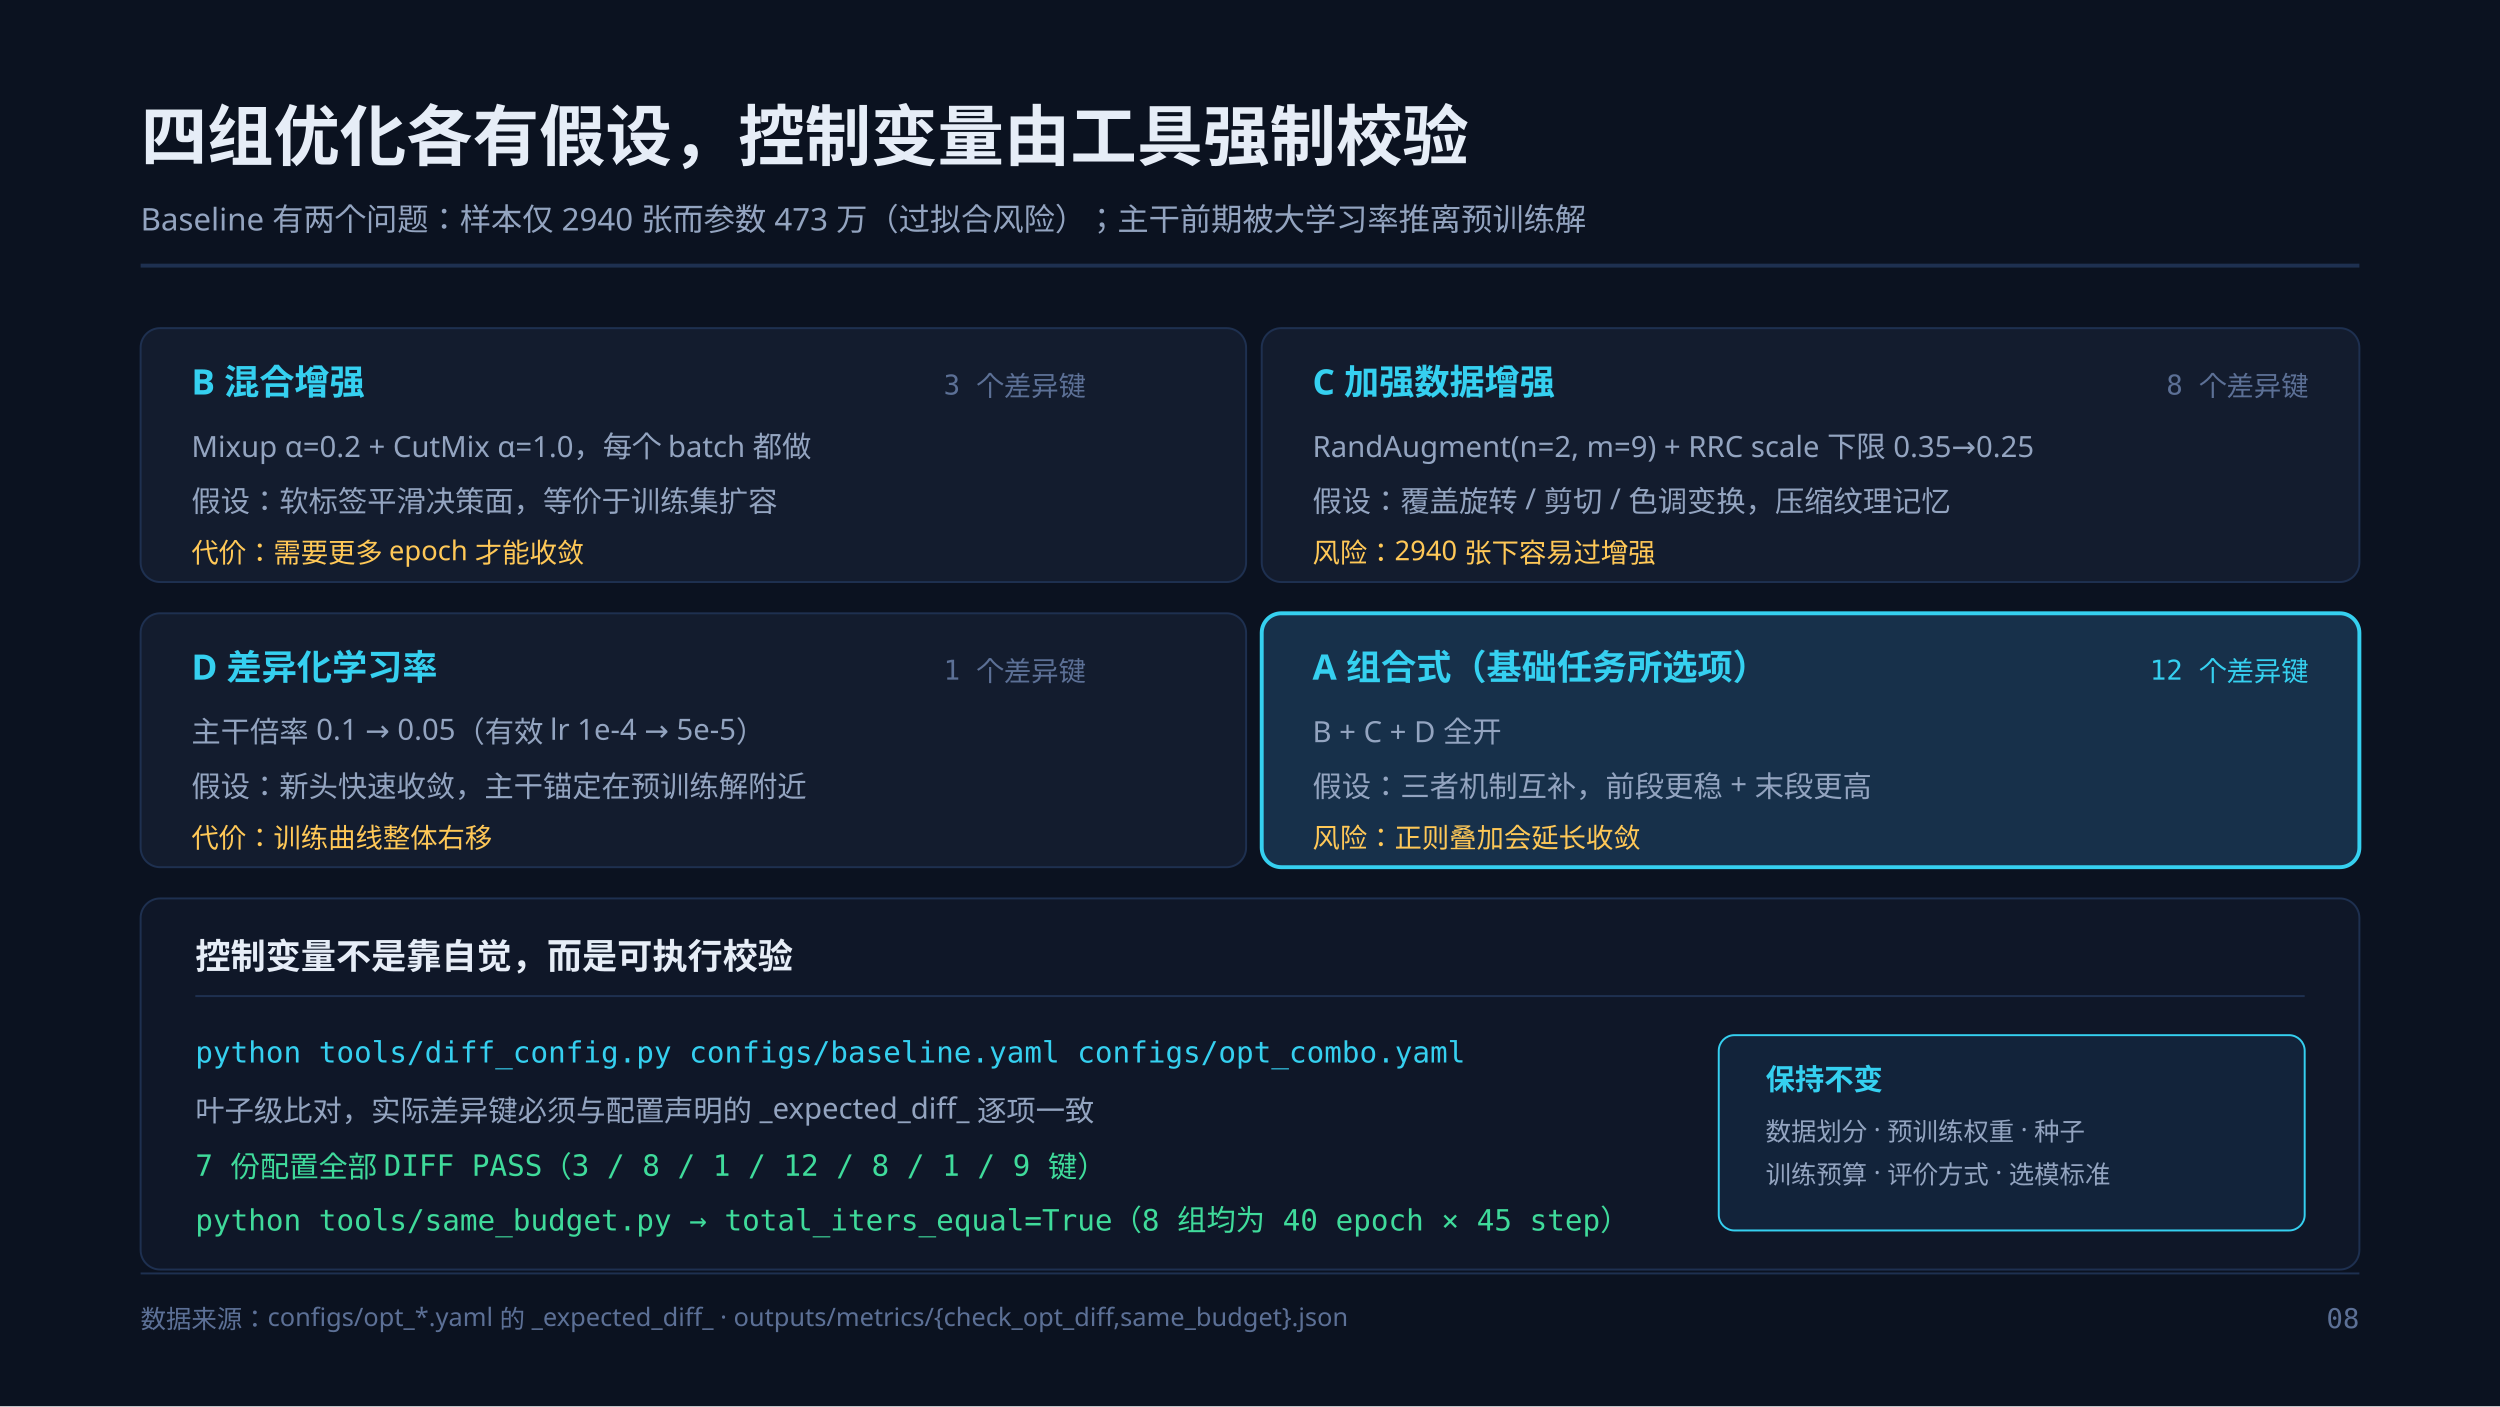
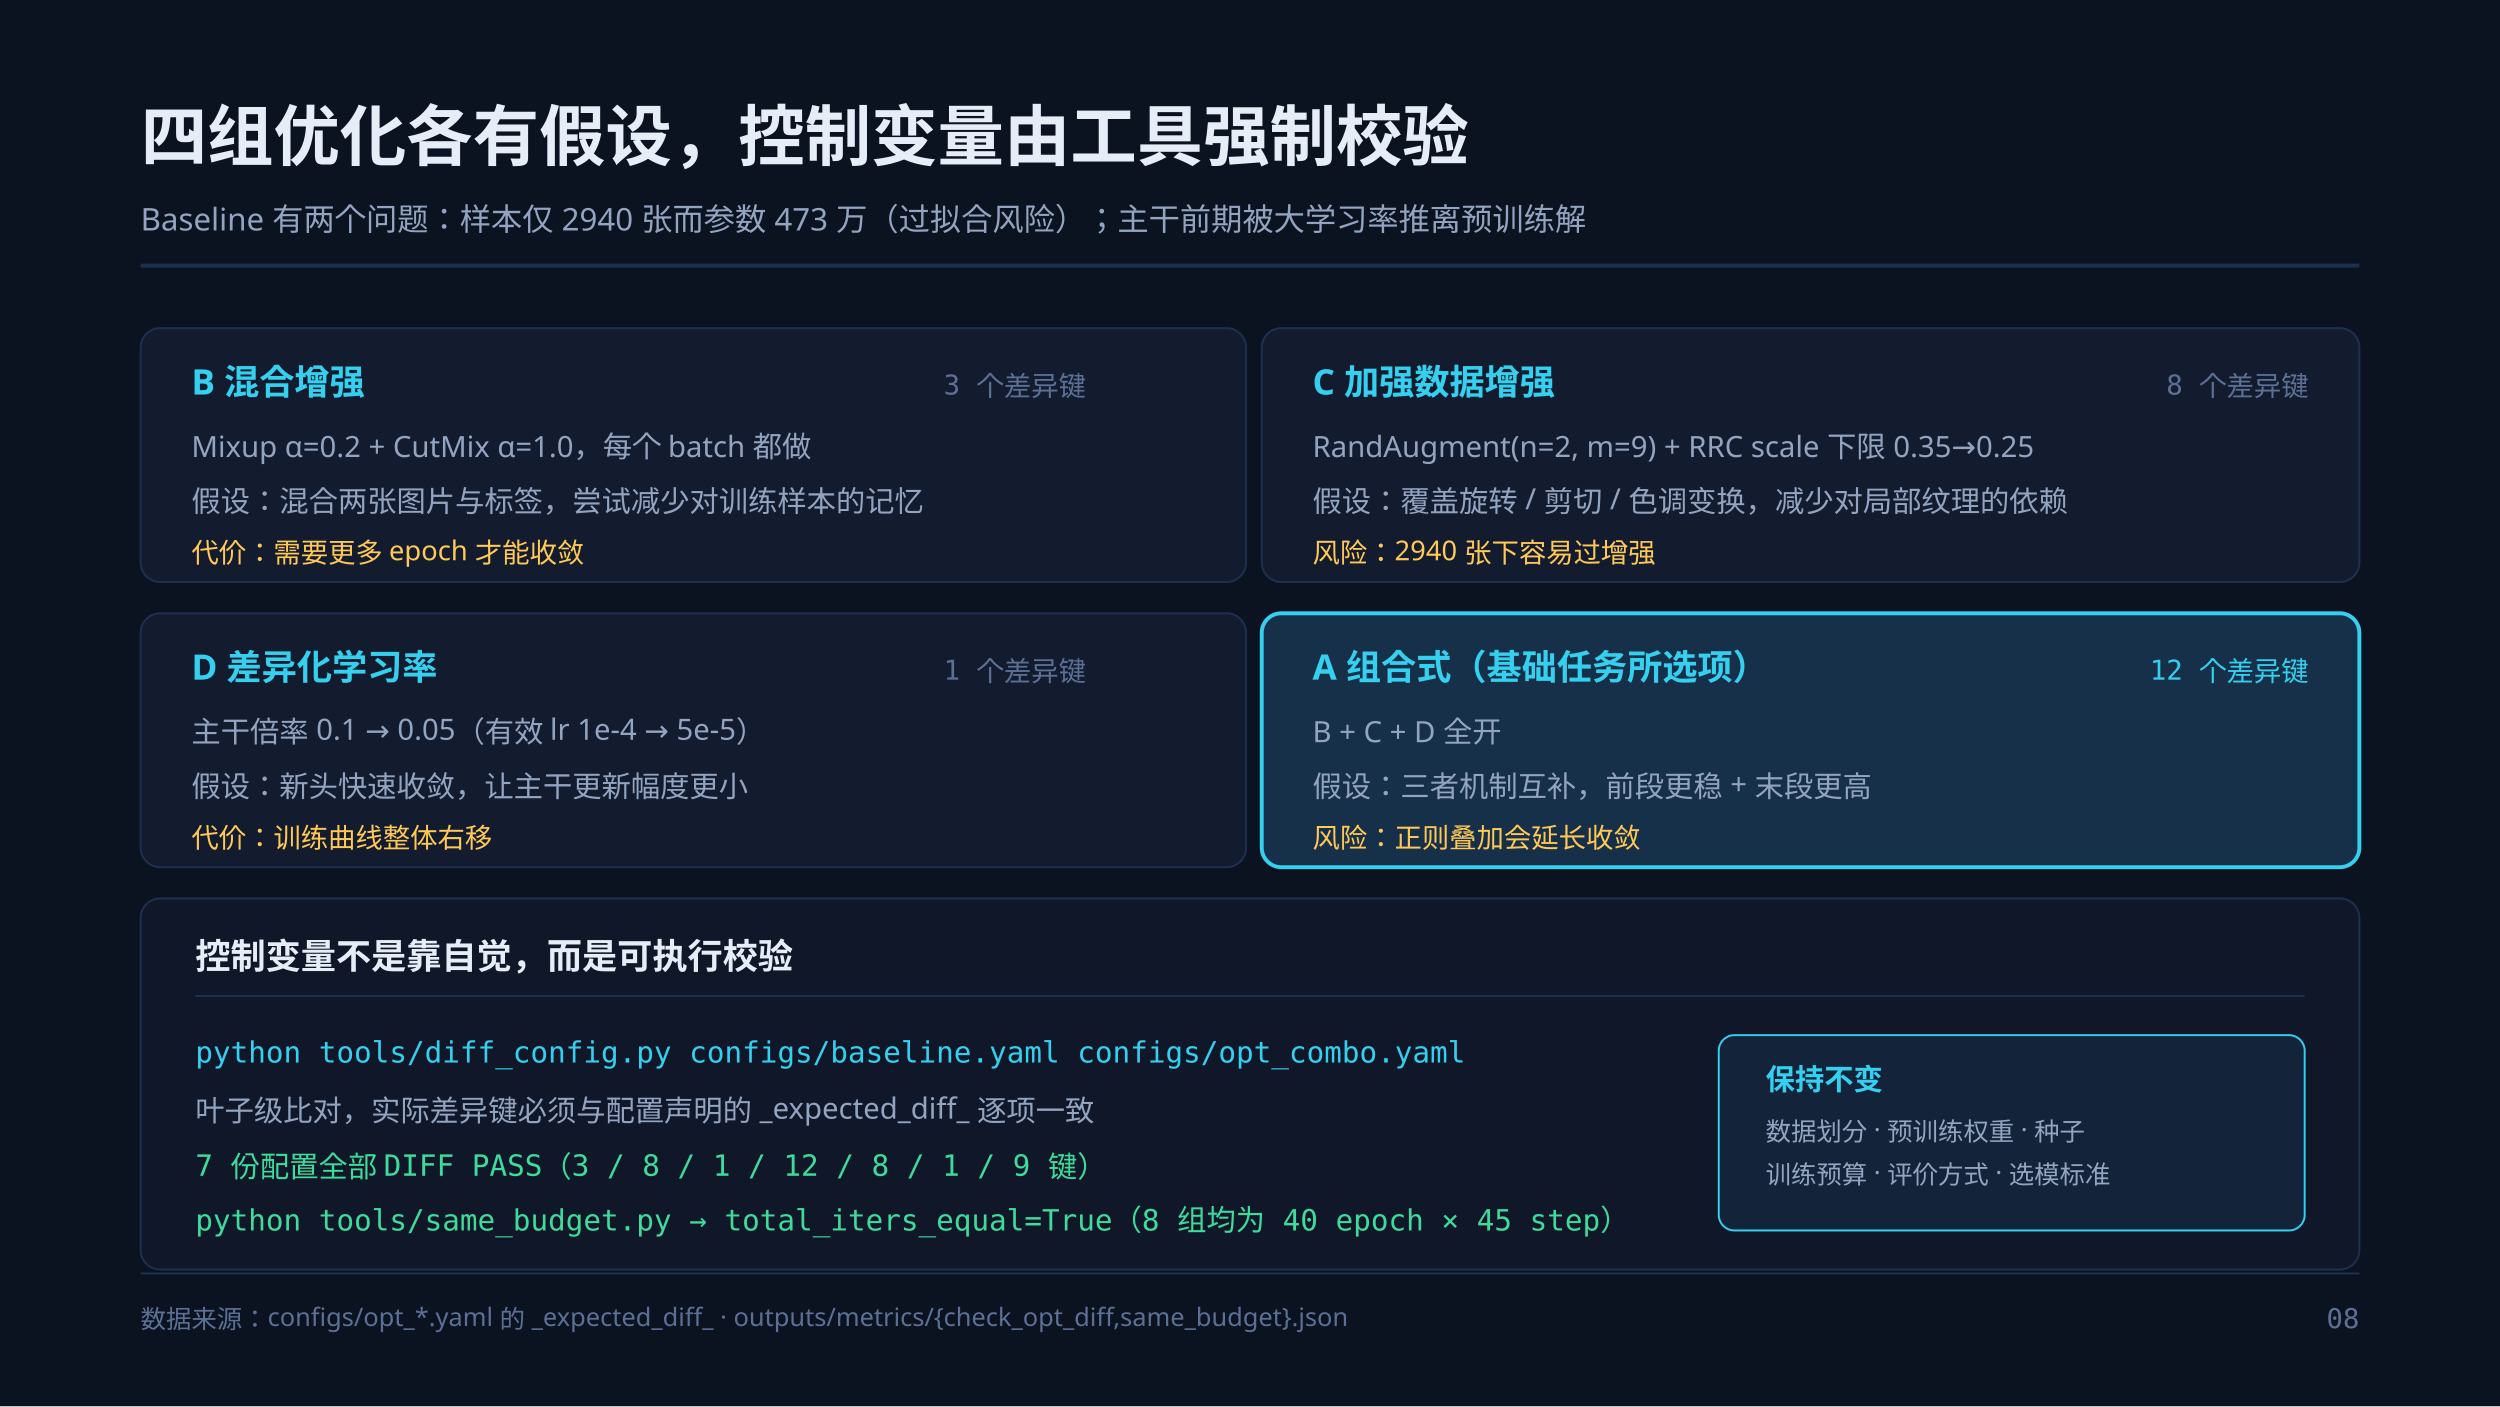
<svg xmlns="http://www.w3.org/2000/svg" viewBox="0 0 1280 720" data-pptx-page-role="content">
  <rect id="bg-canvas" data-pptx-role="background" x="0" y="0" width="1280" height="720" fill="#0B1220" />
  <g id="page-header" data-pptx-bounds="72 44 1136 100">
    <text x="72" y="82" font-family="Microsoft YaHei" font-size="34" font-weight="bold" fill="#E6EDF7">四组优化各有假设，控制变量由工具强制校验</text>
    <text x="72" y="118" font-family="Microsoft YaHei" font-size="16" fill="#93A4C0">Baseline 有两个问题：样本仅 2940 张而参数 473 万（过拟合风险）；主干前期被大学习率推离预训练解</text>
    <line x1="72" y1="136" x2="1208" y2="136" stroke="#1E3050" stroke-width="2" />
  </g>
  <g id="plan-b" data-pptx-bounds="72 168 566 130">
    <rect x="72" y="168" width="566" height="130" rx="10" fill="#131C2E" stroke="#1E3050" stroke-width="1" />
    <text x="98" y="202" font-family="Microsoft YaHei" font-size="18" font-weight="bold" fill="#35D0F0">B 混合增强</text>
    <text x="556" y="202" font-family="Consolas" font-size="14" fill="#5C7096" text-anchor="end">3 个差异键</text>
    <text x="98" y="234" font-family="Microsoft YaHei" font-size="15" fill="#93A4C0">Mixup α=0.2 + CutMix α=1.0，每个 batch 都做</text>
-     <text x="98" y="262" font-family="Microsoft YaHei" font-size="15" fill="#93A4C0">假设：软标签平滑决策面，等价于训练集扩容</text>
+     <text x="98" y="262" font-family="Microsoft YaHei" font-size="15" fill="#93A4C0">假设：混合两张图片与标签，尝试减少对训练样本的记忆</text>
    <text x="98" y="288" font-family="Microsoft YaHei" font-size="14" fill="#FFC857">代价：需要更多 epoch 才能收敛</text>
  </g>
  <g id="plan-c" data-pptx-bounds="646 168 562 130">
    <rect x="646" y="168" width="562" height="130" rx="10" fill="#131C2E" stroke="#1E3050" stroke-width="1" />
    <text x="672" y="202" font-family="Microsoft YaHei" font-size="18" font-weight="bold" fill="#35D0F0">C 加强数据增强</text>
    <text x="1182" y="202" font-family="Consolas" font-size="14" fill="#5C7096" text-anchor="end">8 个差异键</text>
    <text x="672" y="234" font-family="Microsoft YaHei" font-size="15" fill="#93A4C0">RandAugment(n=2, m=9) + RRC scale 下限 0.35→0.25</text>
-     <text x="672" y="262" font-family="Microsoft YaHei" font-size="15" fill="#93A4C0">假设：覆盖旋转 / 剪切 / 色调变换，压缩纹理记忆</text>
+     <text x="672" y="262" font-family="Microsoft YaHei" font-size="15" fill="#93A4C0">假设：覆盖旋转 / 剪切 / 色调变换，减少对局部纹理的依赖</text>
    <text x="672" y="288" font-family="Microsoft YaHei" font-size="14" fill="#FFC857">风险：2940 张下容易过增强</text>
  </g>
  <g id="plan-d" data-pptx-bounds="72 314 566 130">
    <rect x="72" y="314" width="566" height="130" rx="10" fill="#131C2E" stroke="#1E3050" stroke-width="1" />
    <text x="98" y="348" font-family="Microsoft YaHei" font-size="18" font-weight="bold" fill="#35D0F0">D 差异化学习率</text>
    <text x="556" y="348" font-family="Consolas" font-size="14" fill="#5C7096" text-anchor="end">1 个差异键</text>
    <text x="98" y="380" font-family="Microsoft YaHei" font-size="15" fill="#93A4C0">主干倍率 0.1 → 0.05（有效 lr 1e-4 → 5e-5）</text>
-     <text x="98" y="408" font-family="Microsoft YaHei" font-size="15" fill="#93A4C0">假设：新头快速收敛，主干锚定在预训练解附近</text>
+     <text x="98" y="408" font-family="Microsoft YaHei" font-size="15" fill="#93A4C0">假设：新头快速收敛，让主干更新幅度更小</text>
    <text x="98" y="434" font-family="Microsoft YaHei" font-size="14" fill="#FFC857">代价：训练曲线整体右移</text>
  </g>
  <g id="plan-a" data-pptx-bounds="646 314 562 130">
    <rect x="646" y="314" width="562" height="130" rx="10" fill="#17304A" stroke="#35D0F0" stroke-width="2" />
    <text x="672" y="348" font-family="Microsoft YaHei" font-size="18" font-weight="bold" fill="#35D0F0">A 组合式（基础任务所选项）</text>
    <text x="1182" y="348" font-family="Consolas" font-size="14" fill="#35D0F0" text-anchor="end">12 个差异键</text>
    <text x="672" y="380" font-family="Microsoft YaHei" font-size="15" fill="#93A4C0">B + C + D 全开</text>
    <text x="672" y="408" font-family="Microsoft YaHei" font-size="15" fill="#93A4C0">假设：三者机制互补，前段更稳 + 末段更高</text>
    <text x="672" y="434" font-family="Microsoft YaHei" font-size="14" fill="#FFC857">风险：正则叠加会延长收敛</text>
  </g>
  <g id="control-proof" data-pptx-bounds="72 460 1136 190">
    <rect x="72" y="460" width="1136" height="190" rx="10" fill="#0F1728" stroke="#1E3050" stroke-width="1" />
    <text x="100" y="496" font-family="Microsoft YaHei" font-size="18" font-weight="bold" fill="#E6EDF7">控制变量不是靠自觉，而是可执行校验</text>
    <line x1="100" y1="510" x2="1180" y2="510" stroke="#1E3050" stroke-width="1" />
    <g id="cp-tool">
      <text x="100" y="544" font-family="Consolas" font-size="15" fill="#35D0F0">python tools/diff_config.py configs/baseline.yaml configs/opt_combo.yaml</text>
      <text x="100" y="574" font-family="Microsoft YaHei" font-size="15" fill="#93A4C0">叶子级比对，实际差异键必须与配置声明的 _expected_diff_ 逐项一致</text>
      <text x="100" y="602" font-family="Consolas" font-size="15" fill="#3FDB9B">7 份配置全部 DIFF PASS（3 / 8 / 1 / 12 / 8 / 1 / 9 键）</text>
      <text x="100" y="630" font-family="Consolas" font-size="15" fill="#3FDB9B">python tools/same_budget.py → total_iters_equal=True（8 组均为 40 epoch × 45 step）</text>
    </g>
    <g id="cp-fixed">
      <rect x="880" y="530" width="300" height="100" rx="8" fill="#12233A" stroke="#35D0F0" stroke-width="1" />
      <text x="904" y="558" font-family="Microsoft YaHei" font-size="15" font-weight="bold" fill="#35D0F0">保持不变</text>
      <text x="904" y="584" font-family="Microsoft YaHei" font-size="13" fill="#93A4C0">数据划分 · 预训练权重 · 种子</text>
      <text x="904" y="606" font-family="Microsoft YaHei" font-size="13" fill="#93A4C0">训练预算 · 评价方式 · 选模标准</text>
    </g>
  </g>
  <g id="page-footer" data-pptx-bounds="72 652 1136 44">
    <line x1="72" y1="652" x2="1208" y2="652" stroke="#1E3050" stroke-width="1" />
    <text x="72" y="680" font-family="Microsoft YaHei" font-size="13" fill="#5C7096">数据来源：configs/opt_*.yaml 的 _expected_diff_ · outputs/metrics/{check_opt_diff,same_budget}.json</text>
    <text x="1208" y="680" font-family="Consolas" font-size="14" fill="#5C7096" text-anchor="end">08</text>
  </g>
</svg>
